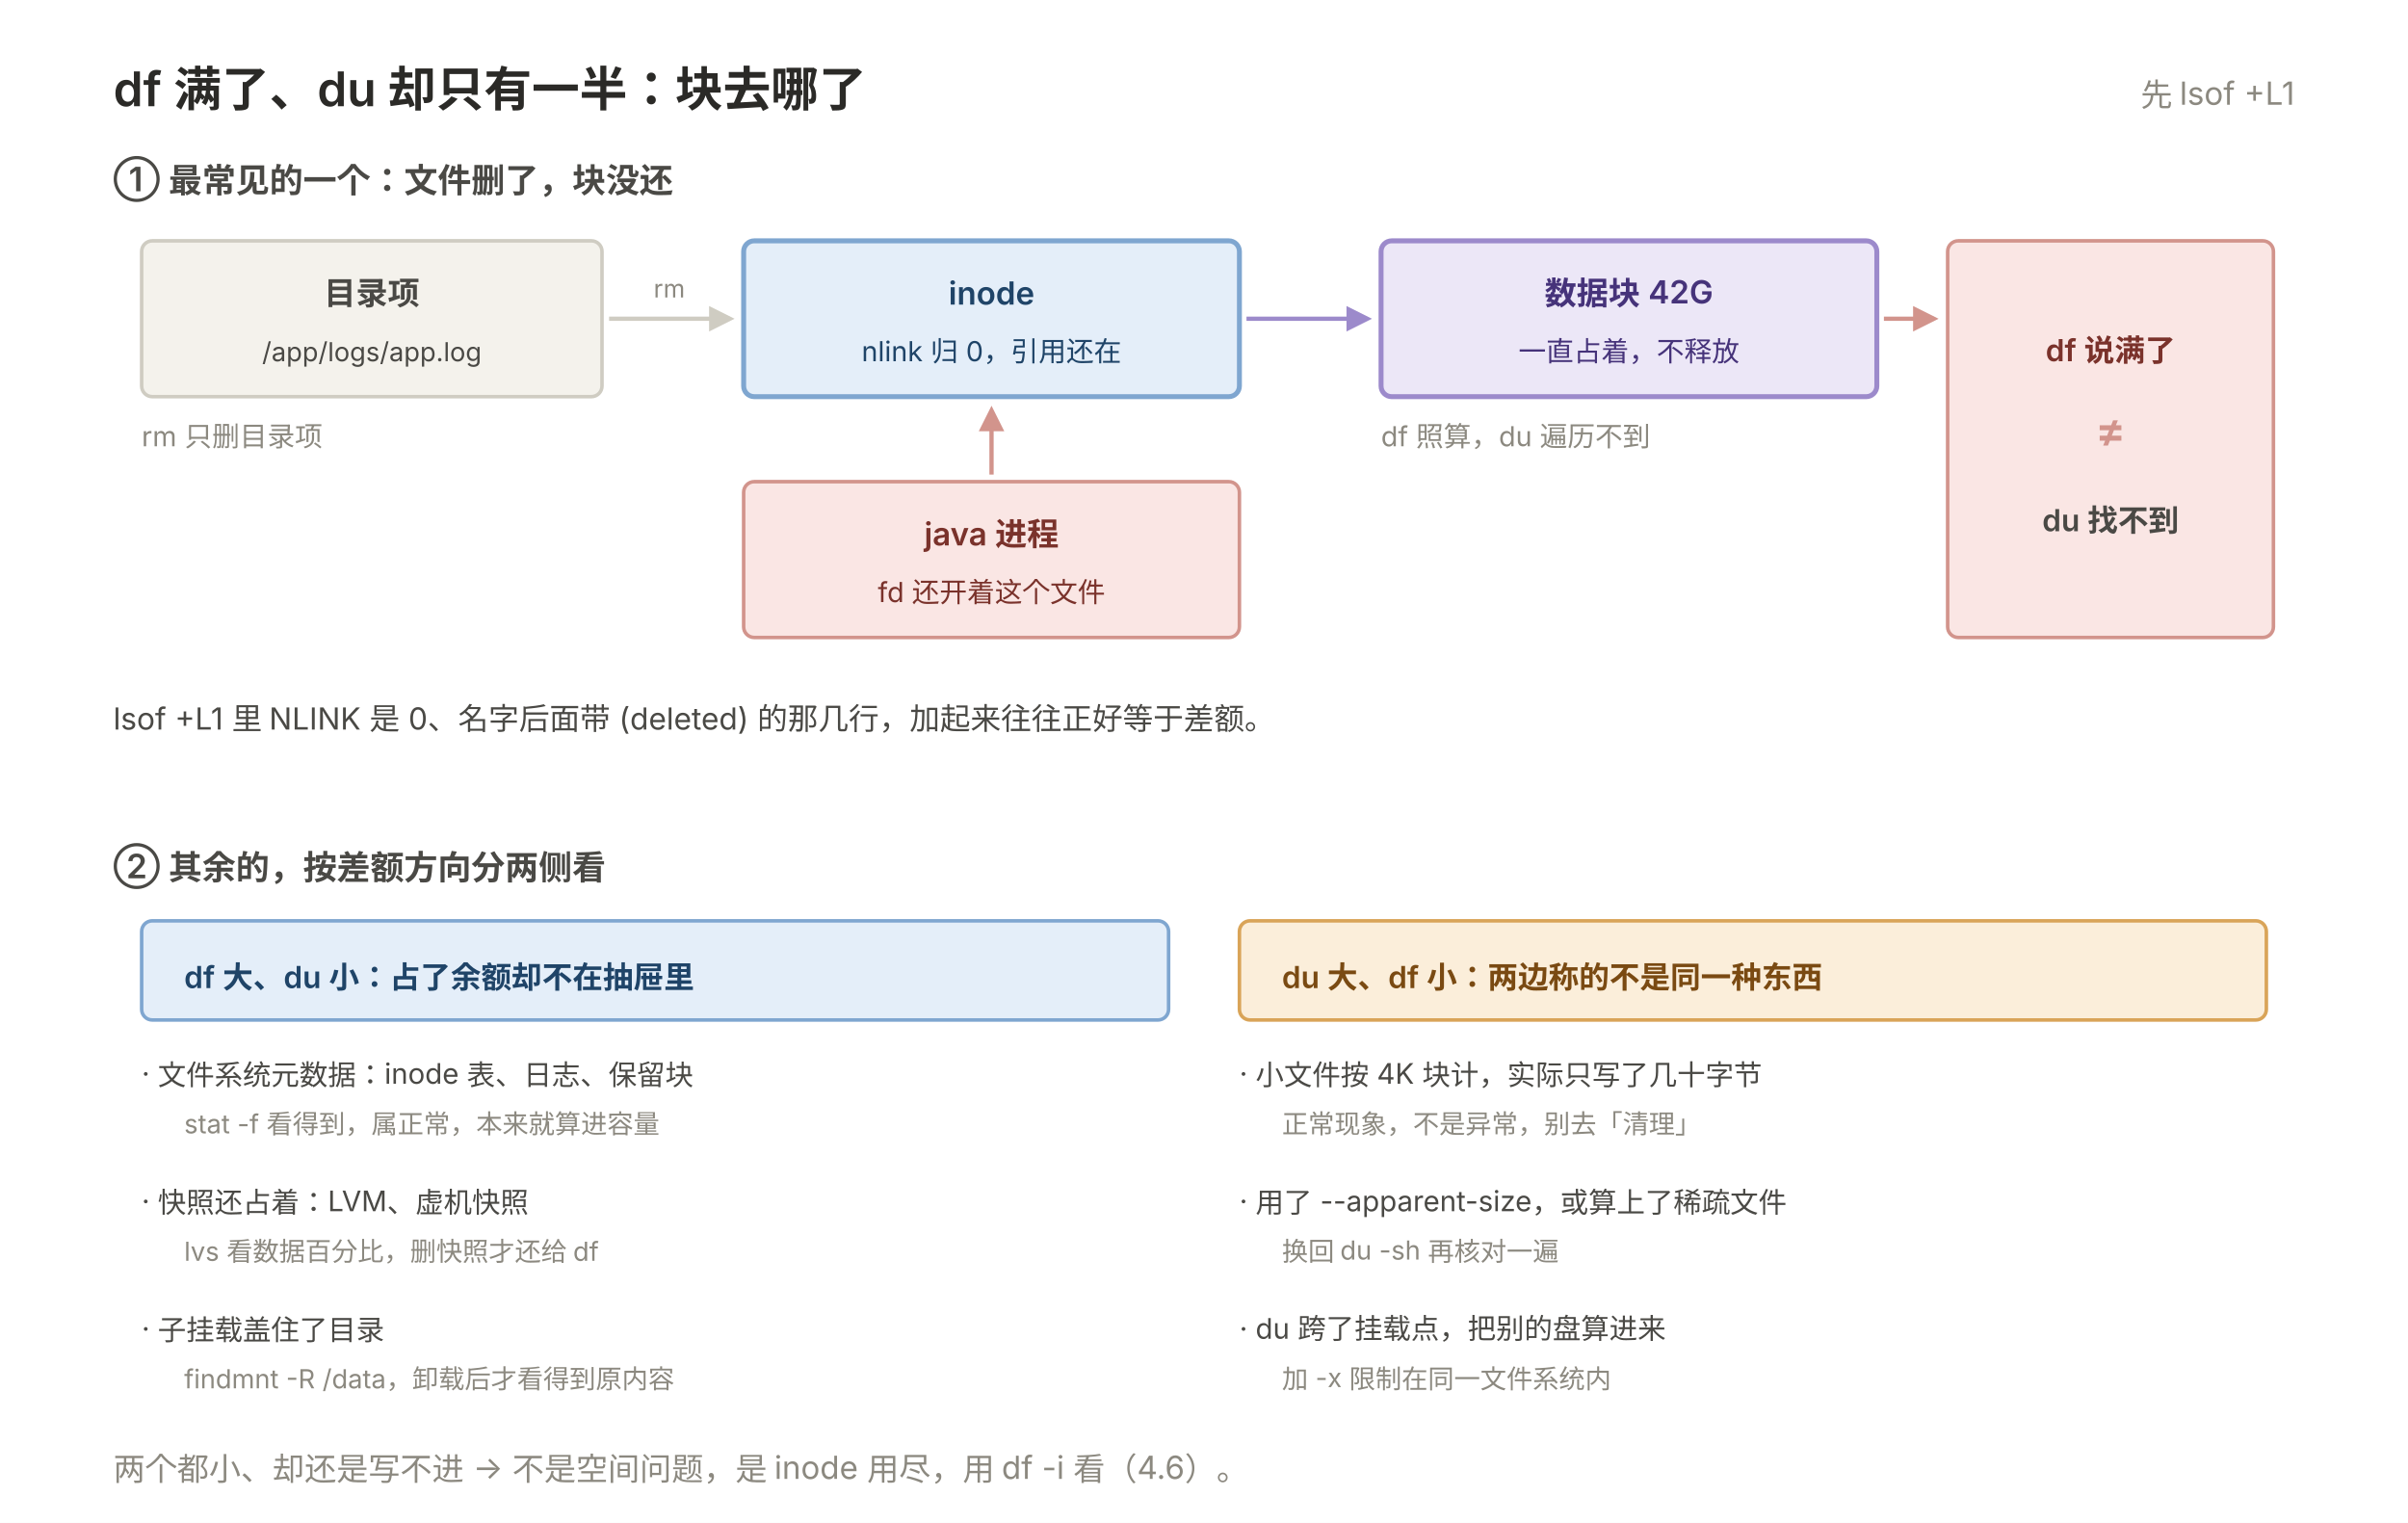
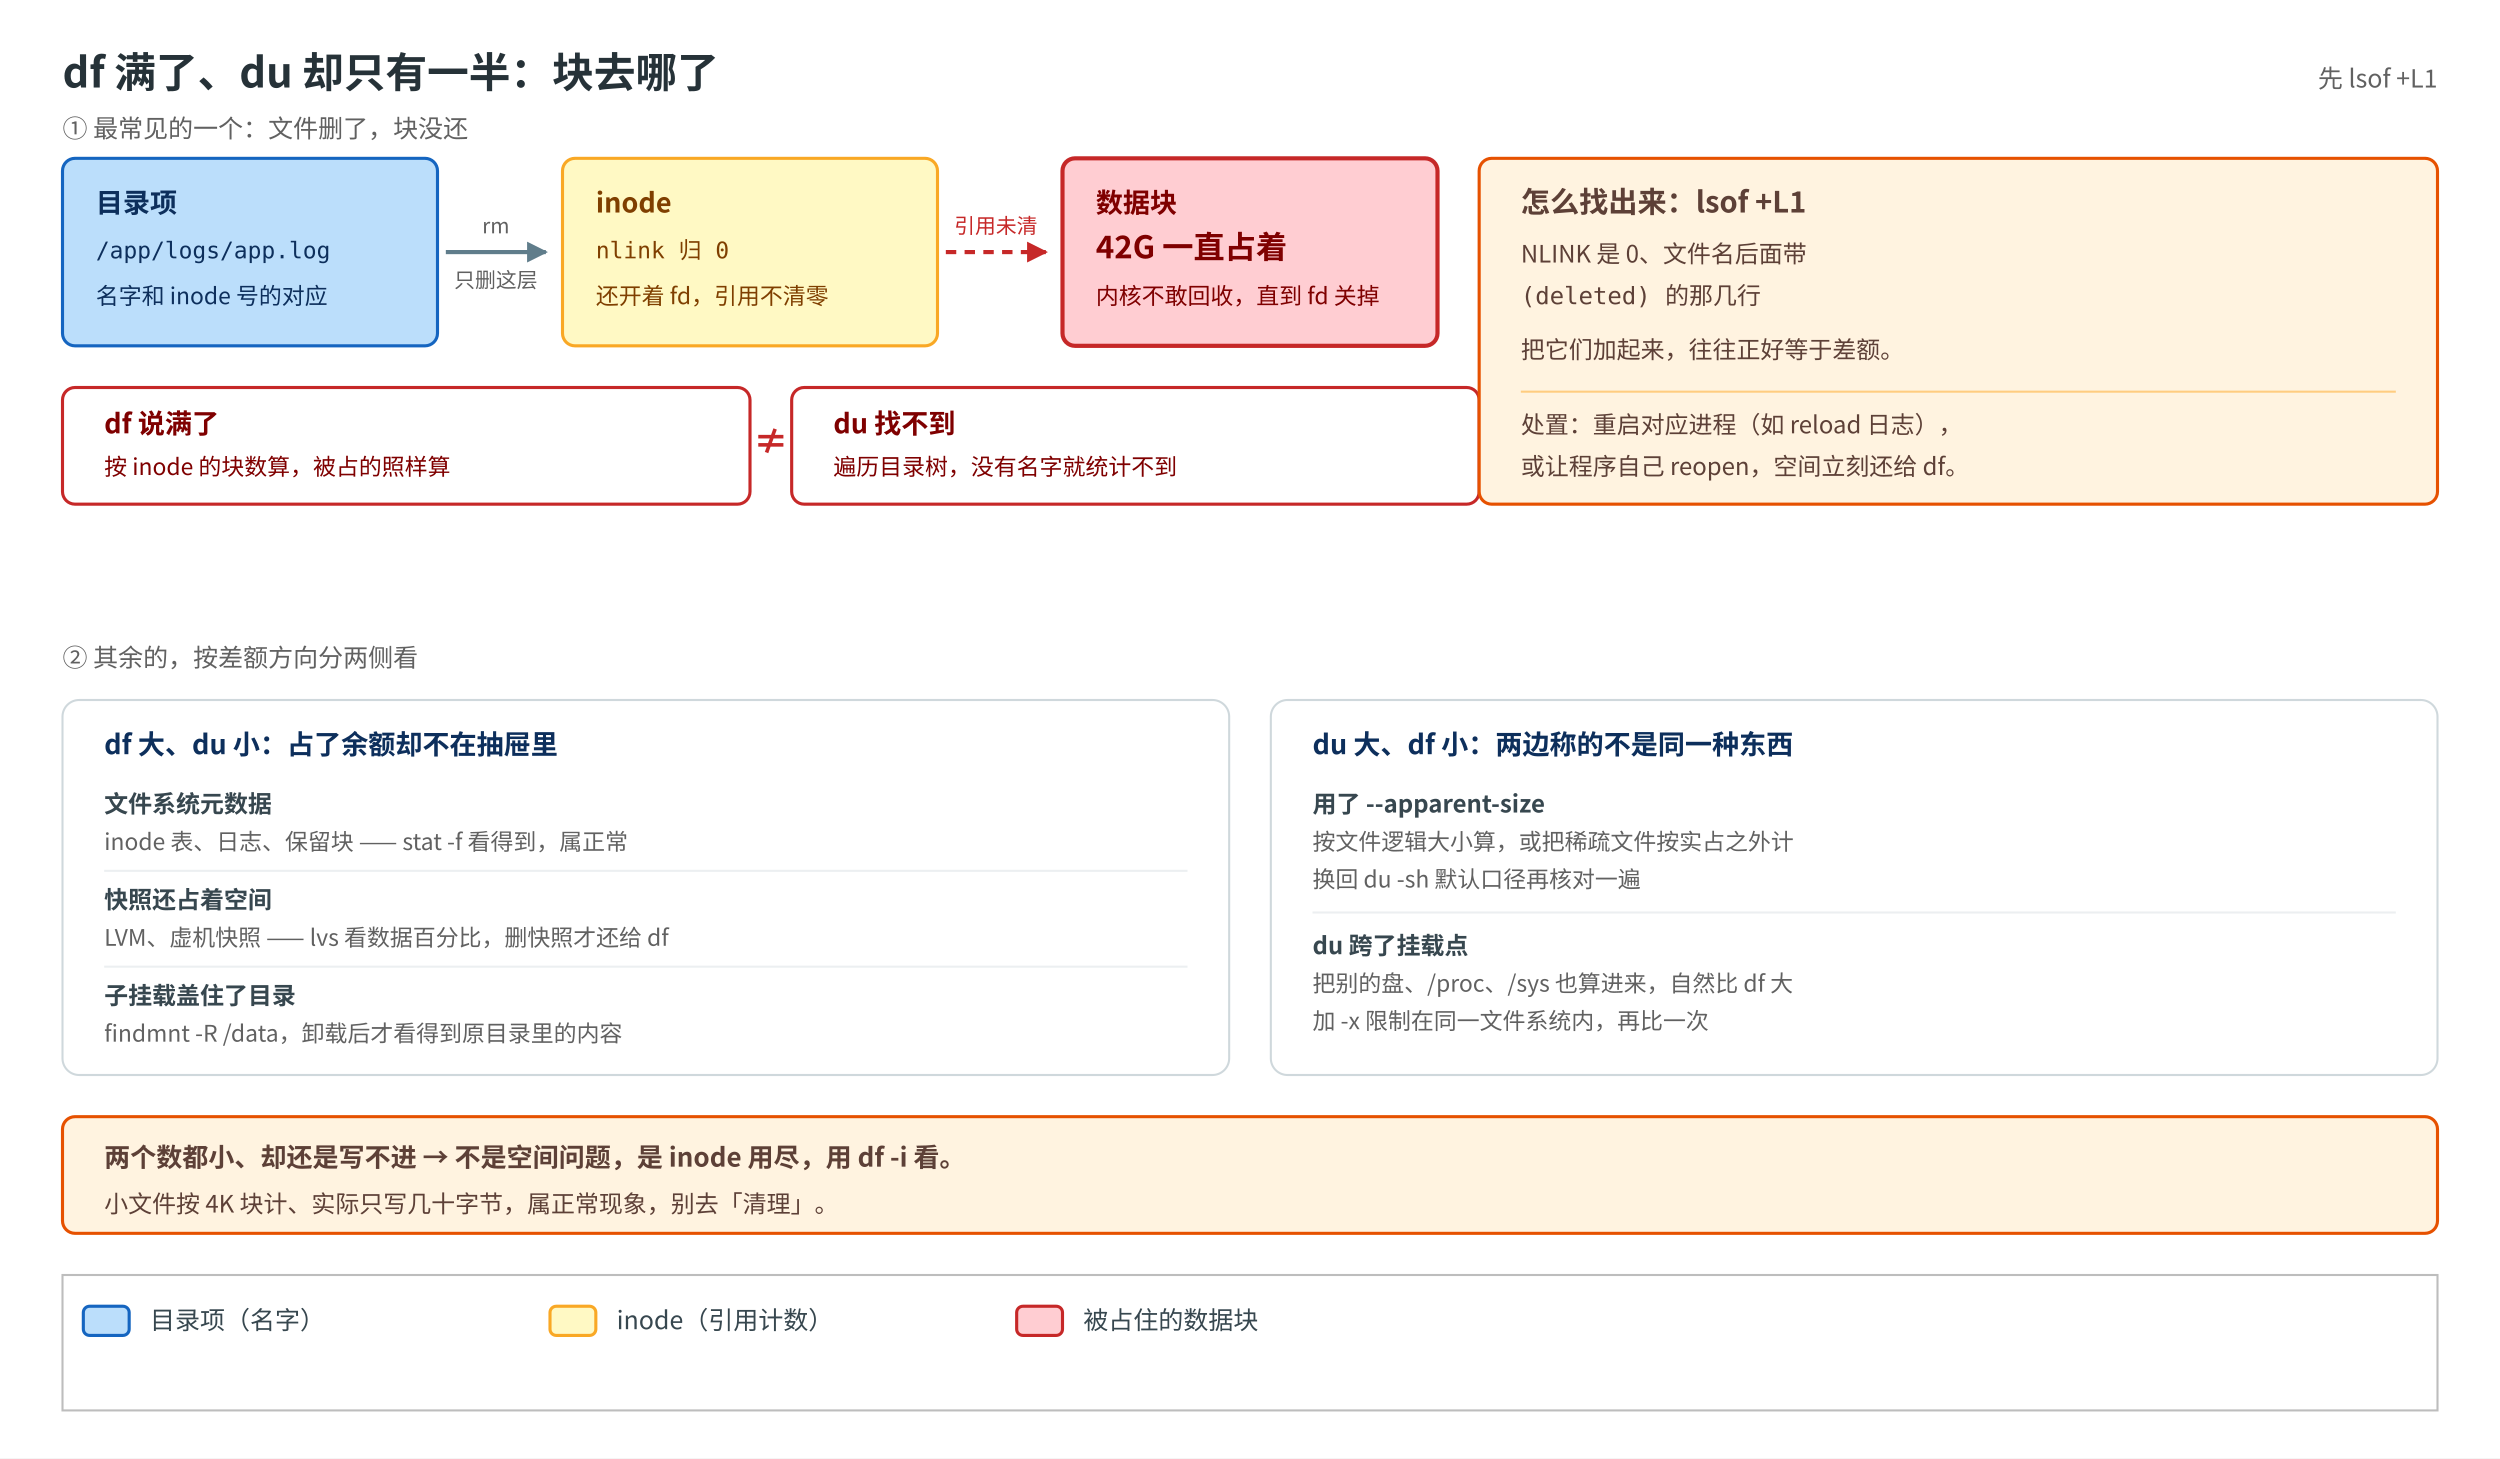
- <svg xmlns="http://www.w3.org/2000/svg" viewBox="0 0 1200 758.82" width="1200" height="758.82" font-family="-apple-system, 'Segoe UI', 'Microsoft YaHei', 'PingFang SC', sans-serif">
-   <g transform="scale(1.764706)">
-     <rect width="680" height="430" fill="#FFFFFF" />
-     <text x="32" y="30" font-size="13.5" font-weight="600" fill="#2B2A27">df 满了、du 却只有一半：块去哪了</text>
-     <text x="648" y="30" font-size="9" fill="#8C8980" text-anchor="end">先 lsof +L1</text>
-     <defs>
-       <marker id="a7Gray" viewBox="0 0 10 10" refX="8" refY="5" markerWidth="6" markerHeight="6" orient="auto">
-         <path d="M0,0 L10,5 L0,10 z" fill="#CFCCC2" />
-       </marker>
-       <marker id="a7Blue" viewBox="0 0 10 10" refX="8" refY="5" markerWidth="6" markerHeight="6" orient="auto">
-         <path d="M0,0 L10,5 L0,10 z" fill="#7FA6D0" />
-       </marker>
-       <marker id="a7Red" viewBox="0 0 10 10" refX="8" refY="5" markerWidth="6" markerHeight="6" orient="auto">
-         <path d="M0,0 L10,5 L0,10 z" fill="#D2948C" />
-       </marker>
-       <marker id="a7Purple" viewBox="0 0 10 10" refX="8" refY="5" markerWidth="6" markerHeight="6" orient="auto">
-         <path d="M0,0 L10,5 L0,10 z" fill="#9C8ACB" />
-       </marker>
-     </defs>
-     <text x="32" y="54" font-size="9.5" font-weight="600" fill="#4A4945">① 最常见的一个：文件删了，块没还</text>
-     <rect x="40" y="68" width="130" height="44" rx="3" fill="#F4F2EC" stroke="#CFCCC2" stroke-width="1" />
-     <text x="105" y="86" font-size="9" font-weight="600" fill="#4A4945" text-anchor="middle">目录项</text>
-     <text x="105" y="102" font-size="7.4" fill="#4A4945" text-anchor="middle">/app/logs/app.log</text>
-     <rect x="210" y="68" width="140" height="44" rx="3" fill="#E4EEF9" stroke="#7FA6D0" stroke-width="1.4" />
-     <text x="280" y="86" font-size="9" font-weight="600" fill="#1F4468" text-anchor="middle">inode</text>
-     <text x="280" y="102" font-size="7.8" fill="#1F4468" text-anchor="middle">nlink 归 0，引用还在</text>
-     <rect x="390" y="68" width="140" height="44" rx="3" fill="#ECE7F7" stroke="#9C8ACB" stroke-width="1.4" />
-     <text x="460" y="86" font-size="9" font-weight="600" fill="#46337A" text-anchor="middle">数据块 42G</text>
-     <text x="460" y="102" font-size="7.8" fill="#46337A" text-anchor="middle">一直占着，不释放</text>
-     <rect x="210" y="136" width="140" height="44" rx="3" fill="#FAE6E4" stroke="#D2948C" stroke-width="1" />
-     <text x="280" y="154" font-size="9" font-weight="600" fill="#7A322B" text-anchor="middle">java 进程</text>
-     <text x="280" y="170" font-size="7.8" fill="#7A322B" text-anchor="middle">fd 还开着这个文件</text>
-     <line x1="172" y1="90" x2="206" y2="90" stroke="#CFCCC2" stroke-width="1.2" marker-end="url(#a7Gray)" />
-     <text x="189" y="84" font-size="7" fill="#8C8980" text-anchor="middle">rm</text>
-     <line x1="352" y1="90" x2="386" y2="90" stroke="#9C8ACB" stroke-width="1.2" marker-end="url(#a7Purple)" />
-     <line x1="532" y1="90" x2="546" y2="90" stroke="#D2948C" stroke-width="1.2" marker-end="url(#a7Red)" />
-     <line x1="280" y1="134" x2="280" y2="116" stroke="#D2948C" stroke-width="1.2" marker-end="url(#a7Red)" />
-     <text x="40" y="126" font-size="7.8" fill="#8C8980">rm 只删目录项</text>
-     <text x="390" y="126" font-size="7.8" fill="#8C8980">df 照算，du 遍历不到</text>
-     <rect x="550" y="68" width="92" height="112" rx="3" fill="#FAE6E4" stroke="#D2948C" stroke-width="1" />
-     <text x="596" y="102" font-size="8.6" font-weight="600" fill="#7A322B" text-anchor="middle">df 说满了</text>
-     <text x="596" y="126" font-size="13" font-weight="600" fill="#D2948C" text-anchor="middle">≠</text>
-     <text x="596" y="150" font-size="8.6" font-weight="600" fill="#4A4945" text-anchor="middle">du 找不到</text>
-     <text x="32" y="206" font-size="8.6" fill="#4A4945">lsof +L1 里 NLINK 是 0、名字后面带 (deleted) 的那几行，加起来往往正好等于差额。</text>
-     <text x="32" y="248" font-size="9.5" font-weight="600" fill="#4A4945">② 其余的，按差额方向分两侧看</text>
-     <rect x="40" y="260" width="290" height="28" rx="3" fill="#E4EEF9" stroke="#7FA6D0" stroke-width="1" />
-     <text x="52" y="279" font-size="8.6" font-weight="600" fill="#1F4468">df 大、du 小：占了余额却不在抽屉里</text>
-     <rect x="350" y="260" width="290" height="28" rx="3" fill="#FBEEDA" stroke="#D9A458" stroke-width="1" />
-     <text x="362" y="279" font-size="8.6" font-weight="600" fill="#7A4A12">du 大、df 小：两边称的不是同一种东西</text>
-     <text x="40" y="306" font-size="8" fill="#4A4945">· 文件系统元数据：inode 表、日志、保留块</text>
-     <text x="52" y="320" font-size="7.4" fill="#8C8980">stat -f 看得到，属正常，本来就算进容量</text>
-     <text x="40" y="342" font-size="8" fill="#4A4945">· 快照还占着：LVM、虚机快照</text>
-     <text x="52" y="356" font-size="7.4" fill="#8C8980">lvs 看数据百分比，删快照才还给 df</text>
-     <text x="40" y="378" font-size="8" fill="#4A4945">· 子挂载盖住了目录</text>
-     <text x="52" y="392" font-size="7.4" fill="#8C8980">findmnt -R /data，卸载后才看得到原内容</text>
-     <text x="350" y="306" font-size="8" fill="#4A4945">· 小文件按 4K 块计，实际只写了几十字节</text>
-     <text x="362" y="320" font-size="7.4" fill="#8C8980">正常现象，不是异常，别去「清理」</text>
-     <text x="350" y="342" font-size="8" fill="#4A4945">· 用了 --apparent-size，或算上了稀疏文件</text>
-     <text x="362" y="356" font-size="7.4" fill="#8C8980">换回 du -sh 再核对一遍</text>
-     <text x="350" y="378" font-size="8" fill="#4A4945">· du 跨了挂载点，把别的盘算进来</text>
-     <text x="362" y="392" font-size="7.4" fill="#8C8980">加 -x 限制在同一文件系统内</text>
-     <text x="32" y="418" font-size="9" fill="#8C8980">两个都小、却还是写不进 → 不是空间问题，是 inode 用尽，用 df -i 看（4.6）。</text>
-   </g>
+ <svg xmlns="http://www.w3.org/2000/svg" viewBox="0 0 1200 700" font-family="'Microsoft YaHei','PingFang SC','Noto Sans CJK SC',sans-serif">
+   <rect x="0" y="0" width="1200" height="700" fill="#ffffff" />
+   <defs>
+     <marker id="arrow" viewBox="0 0 10 10" refX="9" refY="5" markerWidth="10" markerHeight="10" markerUnits="userSpaceOnUse" orient="auto-start-reverse">
+       <path d="M 0 0 L 10 5 L 0 10 z" fill="#607d8b" />
+     </marker>
+     <marker id="arrowRed" viewBox="0 0 10 10" refX="9" refY="5" markerWidth="10" markerHeight="10" markerUnits="userSpaceOnUse" orient="auto-start-reverse">
+       <path d="M 0 0 L 10 5 L 0 10 z" fill="#c62828" />
+     </marker>
+   </defs>
+   <text x="30" y="42" font-size="20" font-weight="bold" fill="#263238">df 满了、du 却只有一半：块去哪了</text>
+   <text x="1170" y="42" font-size="12" fill="#616161" text-anchor="end">先 lsof +L1</text>
+   <text x="30" y="66" font-size="12" fill="#616161">① 最常见的一个：文件删了，块没还</text>
+   <rect x="30" y="76" width="180" height="90" rx="6" fill="#bbdefb" stroke="#1565c0" stroke-width="1.5" />
+   <text x="46" y="102" font-size="13" font-weight="bold" fill="#0d2f5c">目录项</text>
+   <text x="46" y="124" font-size="11" fill="#0d2f5c" font-family="ui-monospace,Menlo,Consolas,monospace">/app/logs/app.log</text>
+   <text x="46" y="146" font-size="11" fill="#0d2f5c">名字和 inode 号的对应</text>
+   <line x1="214" y1="121" x2="262" y2="121" stroke="#607d8b" stroke-width="2" marker-end="url(#arrow)" />
+   <text x="238" y="112" font-size="10" fill="#616161" text-anchor="middle">rm</text>
+   <text x="238" y="138" font-size="10" fill="#616161" text-anchor="middle">只删这层</text>
+   <rect x="270" y="76" width="180" height="90" rx="6" fill="#fff9c4" stroke="#f9a825" stroke-width="1.5" />
+   <text x="286" y="102" font-size="13" font-weight="bold" fill="#7f3f00">inode</text>
+   <text x="286" y="124" font-size="11" fill="#7f3f00" font-family="ui-monospace,Menlo,Consolas,monospace">nlink 归 0</text>
+   <text x="286" y="146" font-size="11" fill="#7f3f00">还开着 fd，引用不清零</text>
+   <line x1="454" y1="121" x2="502" y2="121" stroke="#c62828" stroke-width="2" stroke-dasharray="5 4" marker-end="url(#arrowRed)" />
+   <text x="478" y="112" font-size="10" fill="#c62828" text-anchor="middle">引用未清</text>
+   <rect x="510" y="76" width="180" height="90" rx="6" fill="#ffcdd2" stroke="#c62828" stroke-width="2" />
+   <text x="526" y="102" font-size="13" font-weight="bold" fill="#7f0000">数据块</text>
+   <text x="526" y="124" font-size="15" font-weight="bold" fill="#7f0000">42G 一直占着</text>
+   <text x="526" y="146" font-size="11" fill="#7f0000">内核不敢回收，直到 fd 关掉</text>
+   <rect x="30" y="186" width="330" height="56" rx="6" fill="#ffffff" stroke="#c62828" stroke-width="1.5" />
+   <text x="50" y="208" font-size="13" font-weight="bold" fill="#7f0000">df 说满了</text>
+   <text x="50" y="228" font-size="11" fill="#7f0000">按 inode 的块数算，被占的照样算</text>
+   <text x="370" y="218" font-size="17" font-weight="bold" fill="#c62828" text-anchor="middle">≠</text>
+   <rect x="380" y="186" width="330" height="56" rx="6" fill="#ffffff" stroke="#c62828" stroke-width="1.5" />
+   <text x="400" y="208" font-size="13" font-weight="bold" fill="#7f0000">du 找不到</text>
+   <text x="400" y="228" font-size="11" fill="#7f0000">遍历目录树，没有名字就统计不到</text>
+   <rect x="710" y="76" width="460" height="166" rx="6" fill="#fff3e0" stroke="#e65100" stroke-width="1.5" />
+   <text x="730" y="102" font-size="14" font-weight="bold" fill="#5d4037">怎么找出来：lsof +L1</text>
+   <text x="730" y="126" font-size="11.5" fill="#5d4037">NLINK 是 0、文件名后面带</text>
+   <text x="730" y="146" font-size="11.5" fill="#5d4037" font-family="ui-monospace,Menlo,Consolas,monospace">(deleted) 的那几行</text>
+   <text x="730" y="172" font-size="11.5" fill="#5d4037">把它们加起来，往往正好等于差额。</text>
+   <line x1="730" y1="188" x2="1150" y2="188" stroke="#ffcc80" stroke-width="1" />
+   <text x="730" y="208" font-size="11.5" fill="#5d4037">处置：重启对应进程（如 reload 日志），</text>
+   <text x="730" y="228" font-size="11.5" fill="#5d4037">或让程序自己 reopen，空间立刻还给 df。</text>
+   <text x="30" y="320" font-size="12" fill="#616161">② 其余的，按差额方向分两侧看</text>
+   <rect x="30" y="336" width="560" height="180" rx="8" fill="#ffffff" stroke="#cfd8dc" stroke-width="1" />
+   <text x="50" y="362" font-size="13" font-weight="bold" fill="#0d2f5c">df 大、du 小：占了余额却不在抽屉里</text>
+   <text x="50" y="390" font-size="11.5" font-weight="bold" fill="#37474f">文件系统元数据</text>
+   <text x="50" y="408" font-size="11" fill="#616161">inode 表、日志、保留块 —— stat -f 看得到，属正常</text>
+   <line x1="50" y1="418" x2="570" y2="418" stroke="#eceff1" stroke-width="1" />
+   <text x="50" y="436" font-size="11.5" font-weight="bold" fill="#37474f">快照还占着空间</text>
+   <text x="50" y="454" font-size="11" fill="#616161">LVM、虚机快照 —— lvs 看数据百分比，删快照才还给 df</text>
+   <line x1="50" y1="464" x2="570" y2="464" stroke="#eceff1" stroke-width="1" />
+   <text x="50" y="482" font-size="11.5" font-weight="bold" fill="#37474f">子挂载盖住了目录</text>
+   <text x="50" y="500" font-size="11" fill="#616161">findmnt -R /data，卸载后才看得到原目录里的内容</text>
+   <rect x="610" y="336" width="560" height="180" rx="8" fill="#ffffff" stroke="#cfd8dc" stroke-width="1" />
+   <text x="630" y="362" font-size="13" font-weight="bold" fill="#0d2f5c">du 大、df 小：两边称的不是同一种东西</text>
+   <text x="630" y="390" font-size="11.5" font-weight="bold" fill="#37474f">用了 --apparent-size</text>
+   <text x="630" y="408" font-size="11" fill="#616161">按文件逻辑大小算，或把稀疏文件按实占之外计</text>
+   <text x="630" y="426" font-size="11" fill="#616161">换回 du -sh 默认口径再核对一遍</text>
+   <line x1="630" y1="438" x2="1150" y2="438" stroke="#eceff1" stroke-width="1" />
+   <text x="630" y="458" font-size="11.5" font-weight="bold" fill="#37474f">du 跨了挂载点</text>
+   <text x="630" y="476" font-size="11" fill="#616161">把别的盘、/proc、/sys 也算进来，自然比 df 大</text>
+   <text x="630" y="494" font-size="11" fill="#616161">加 -x 限制在同一文件系统内，再比一次</text>
+   <rect x="30" y="536" width="1140" height="56" rx="6" fill="#fff3e0" stroke="#e65100" stroke-width="1.5" />
+   <text x="50" y="560" font-size="12.5" font-weight="bold" fill="#5d4037">两个数都小、却还是写不进 → 不是空间问题，是 inode 用尽，用 df -i 看。</text>
+   <text x="50" y="582" font-size="11.5" fill="#5d4037">小文件按 4K 块计、实际只写几十字节，属正常现象，别去「清理」。</text>
+   <rect x="30" y="612" width="1140" height="65" fill="#ffffff" stroke="#bdbdbd" stroke-width="1" />
+   <rect x="40" y="627" width="22" height="14" rx="3" fill="#bbdefb" stroke="#1565c0" stroke-width="1.5" />
+   <text x="72" y="638" font-size="12" fill="#37474f">目录项（名字）</text>
+   <rect x="264" y="627" width="22" height="14" rx="3" fill="#fff9c4" stroke="#f9a825" stroke-width="1.5" />
+   <text x="296" y="638" font-size="12" fill="#37474f">inode（引用计数）</text>
+   <rect x="488" y="627" width="22" height="14" rx="3" fill="#ffcdd2" stroke="#c62828" stroke-width="1.5" />
+   <text x="520" y="638" font-size="12" fill="#37474f">被占住的数据块</text>
</svg>
